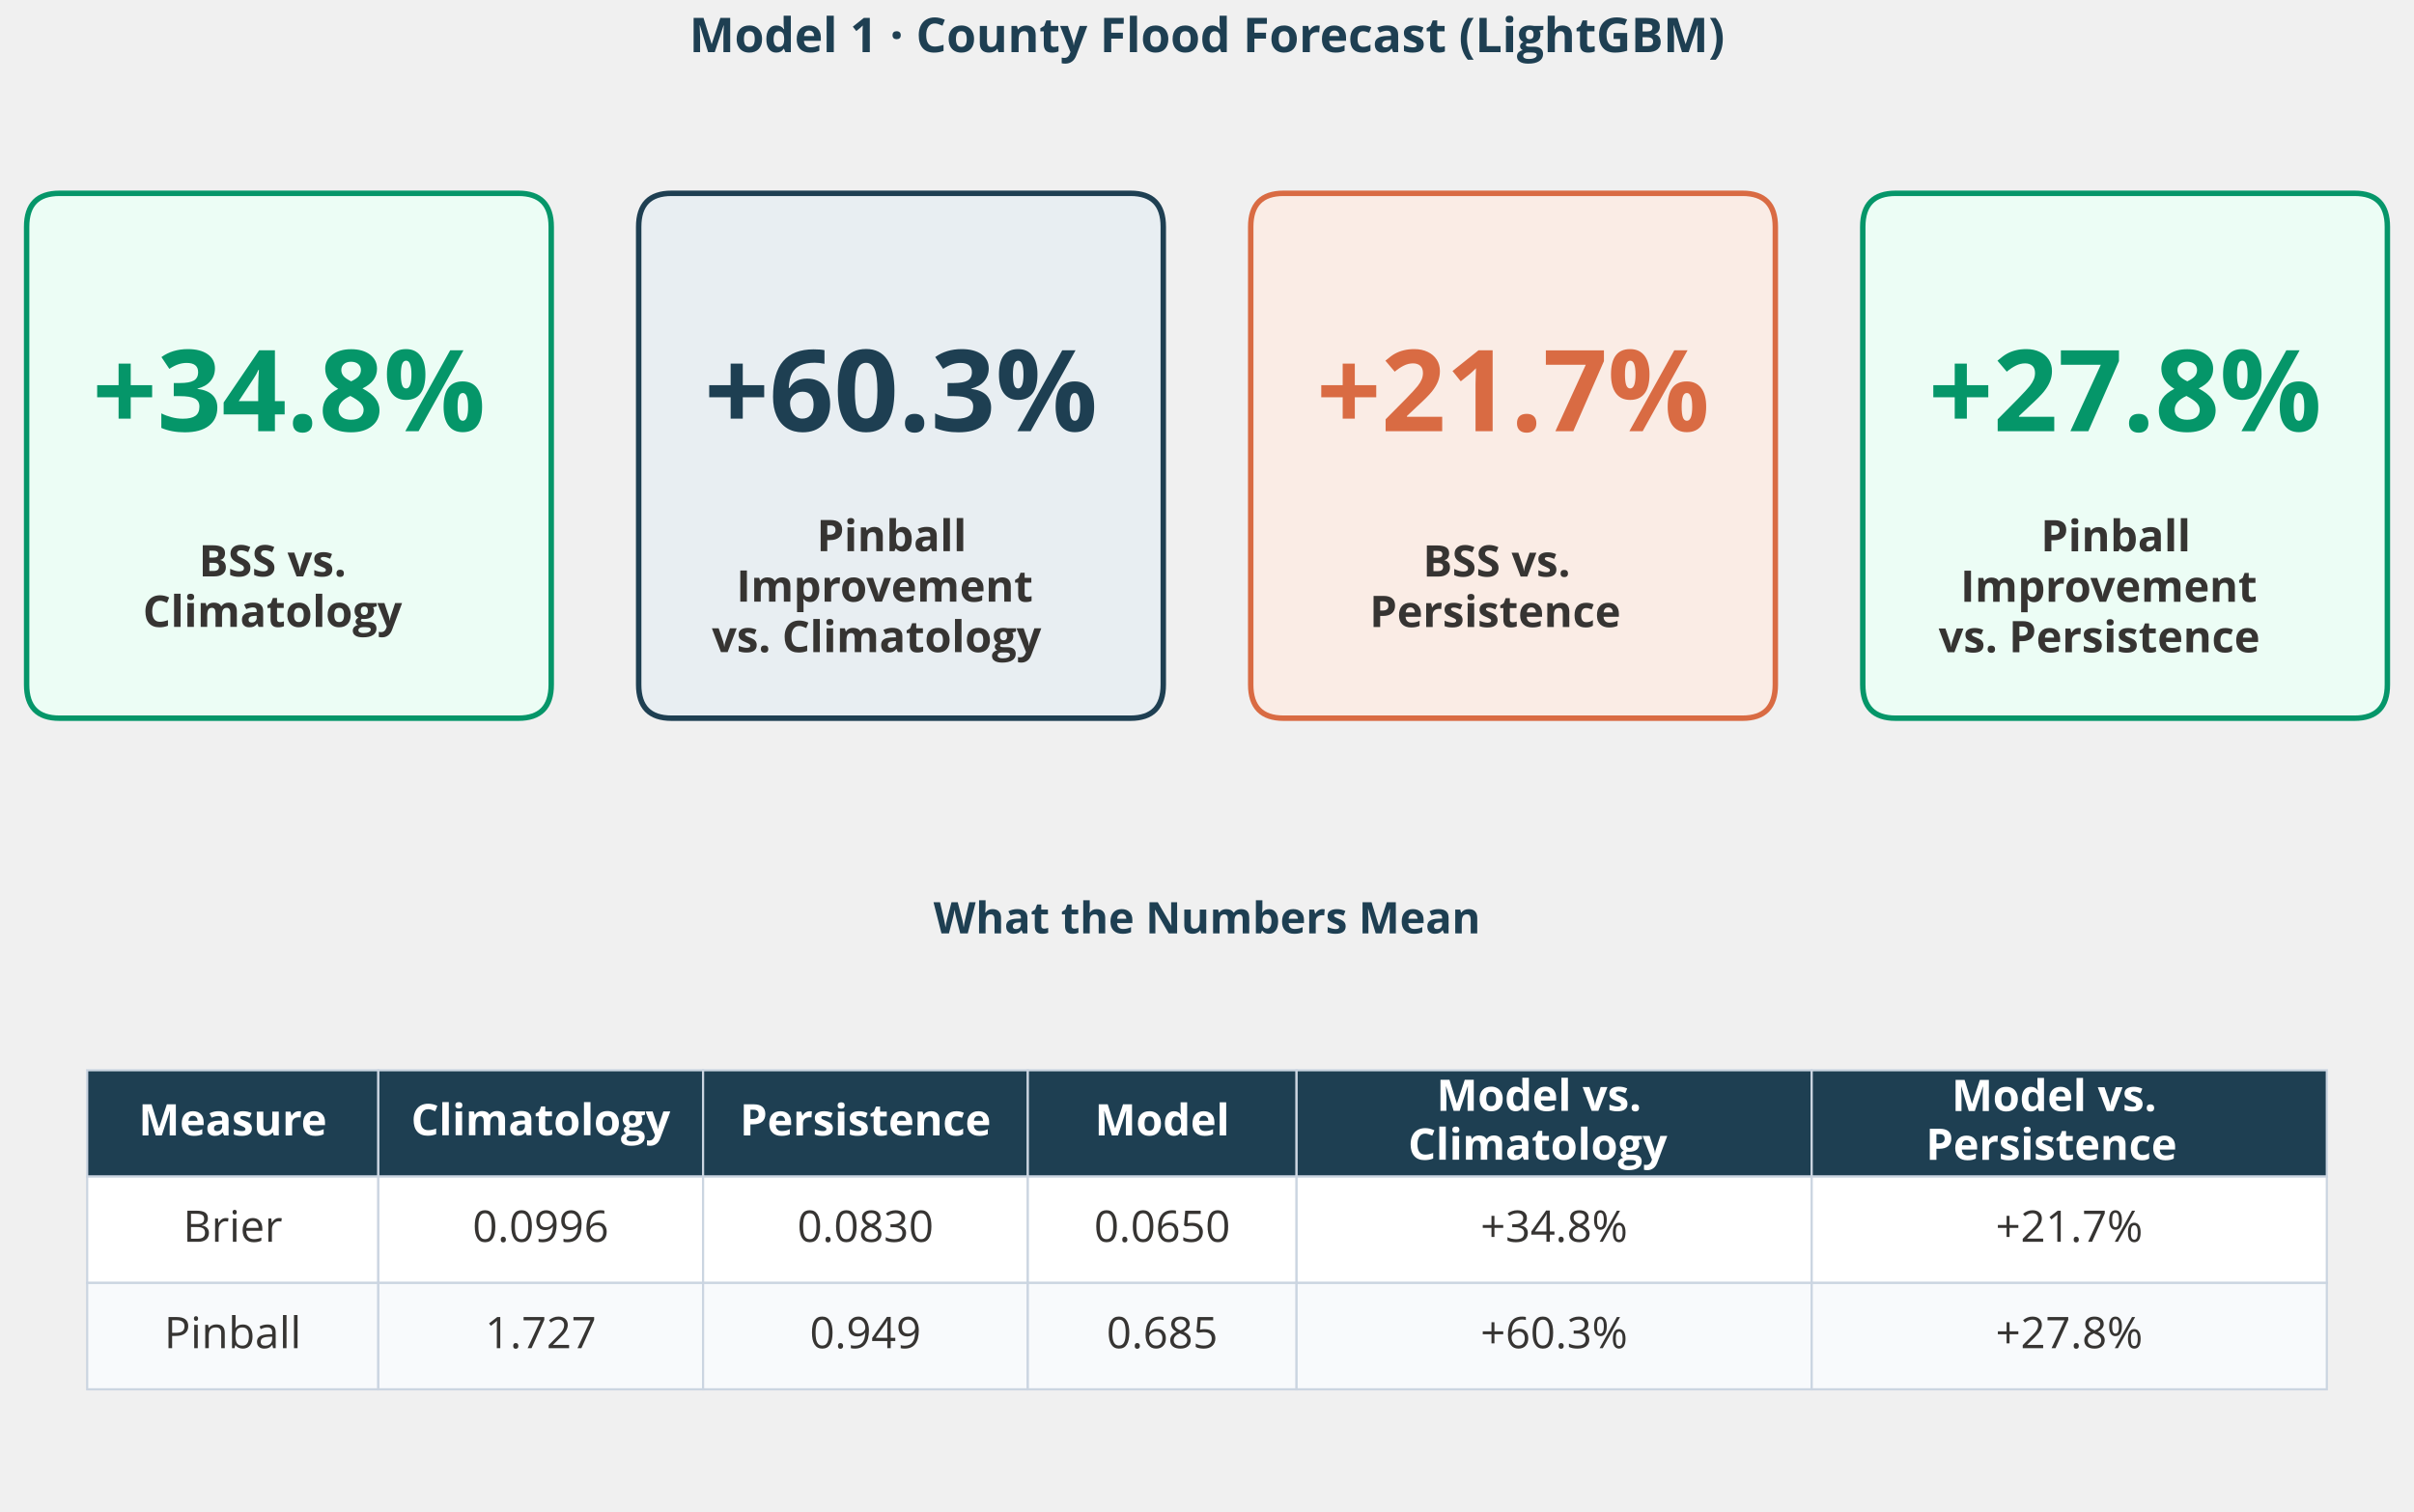
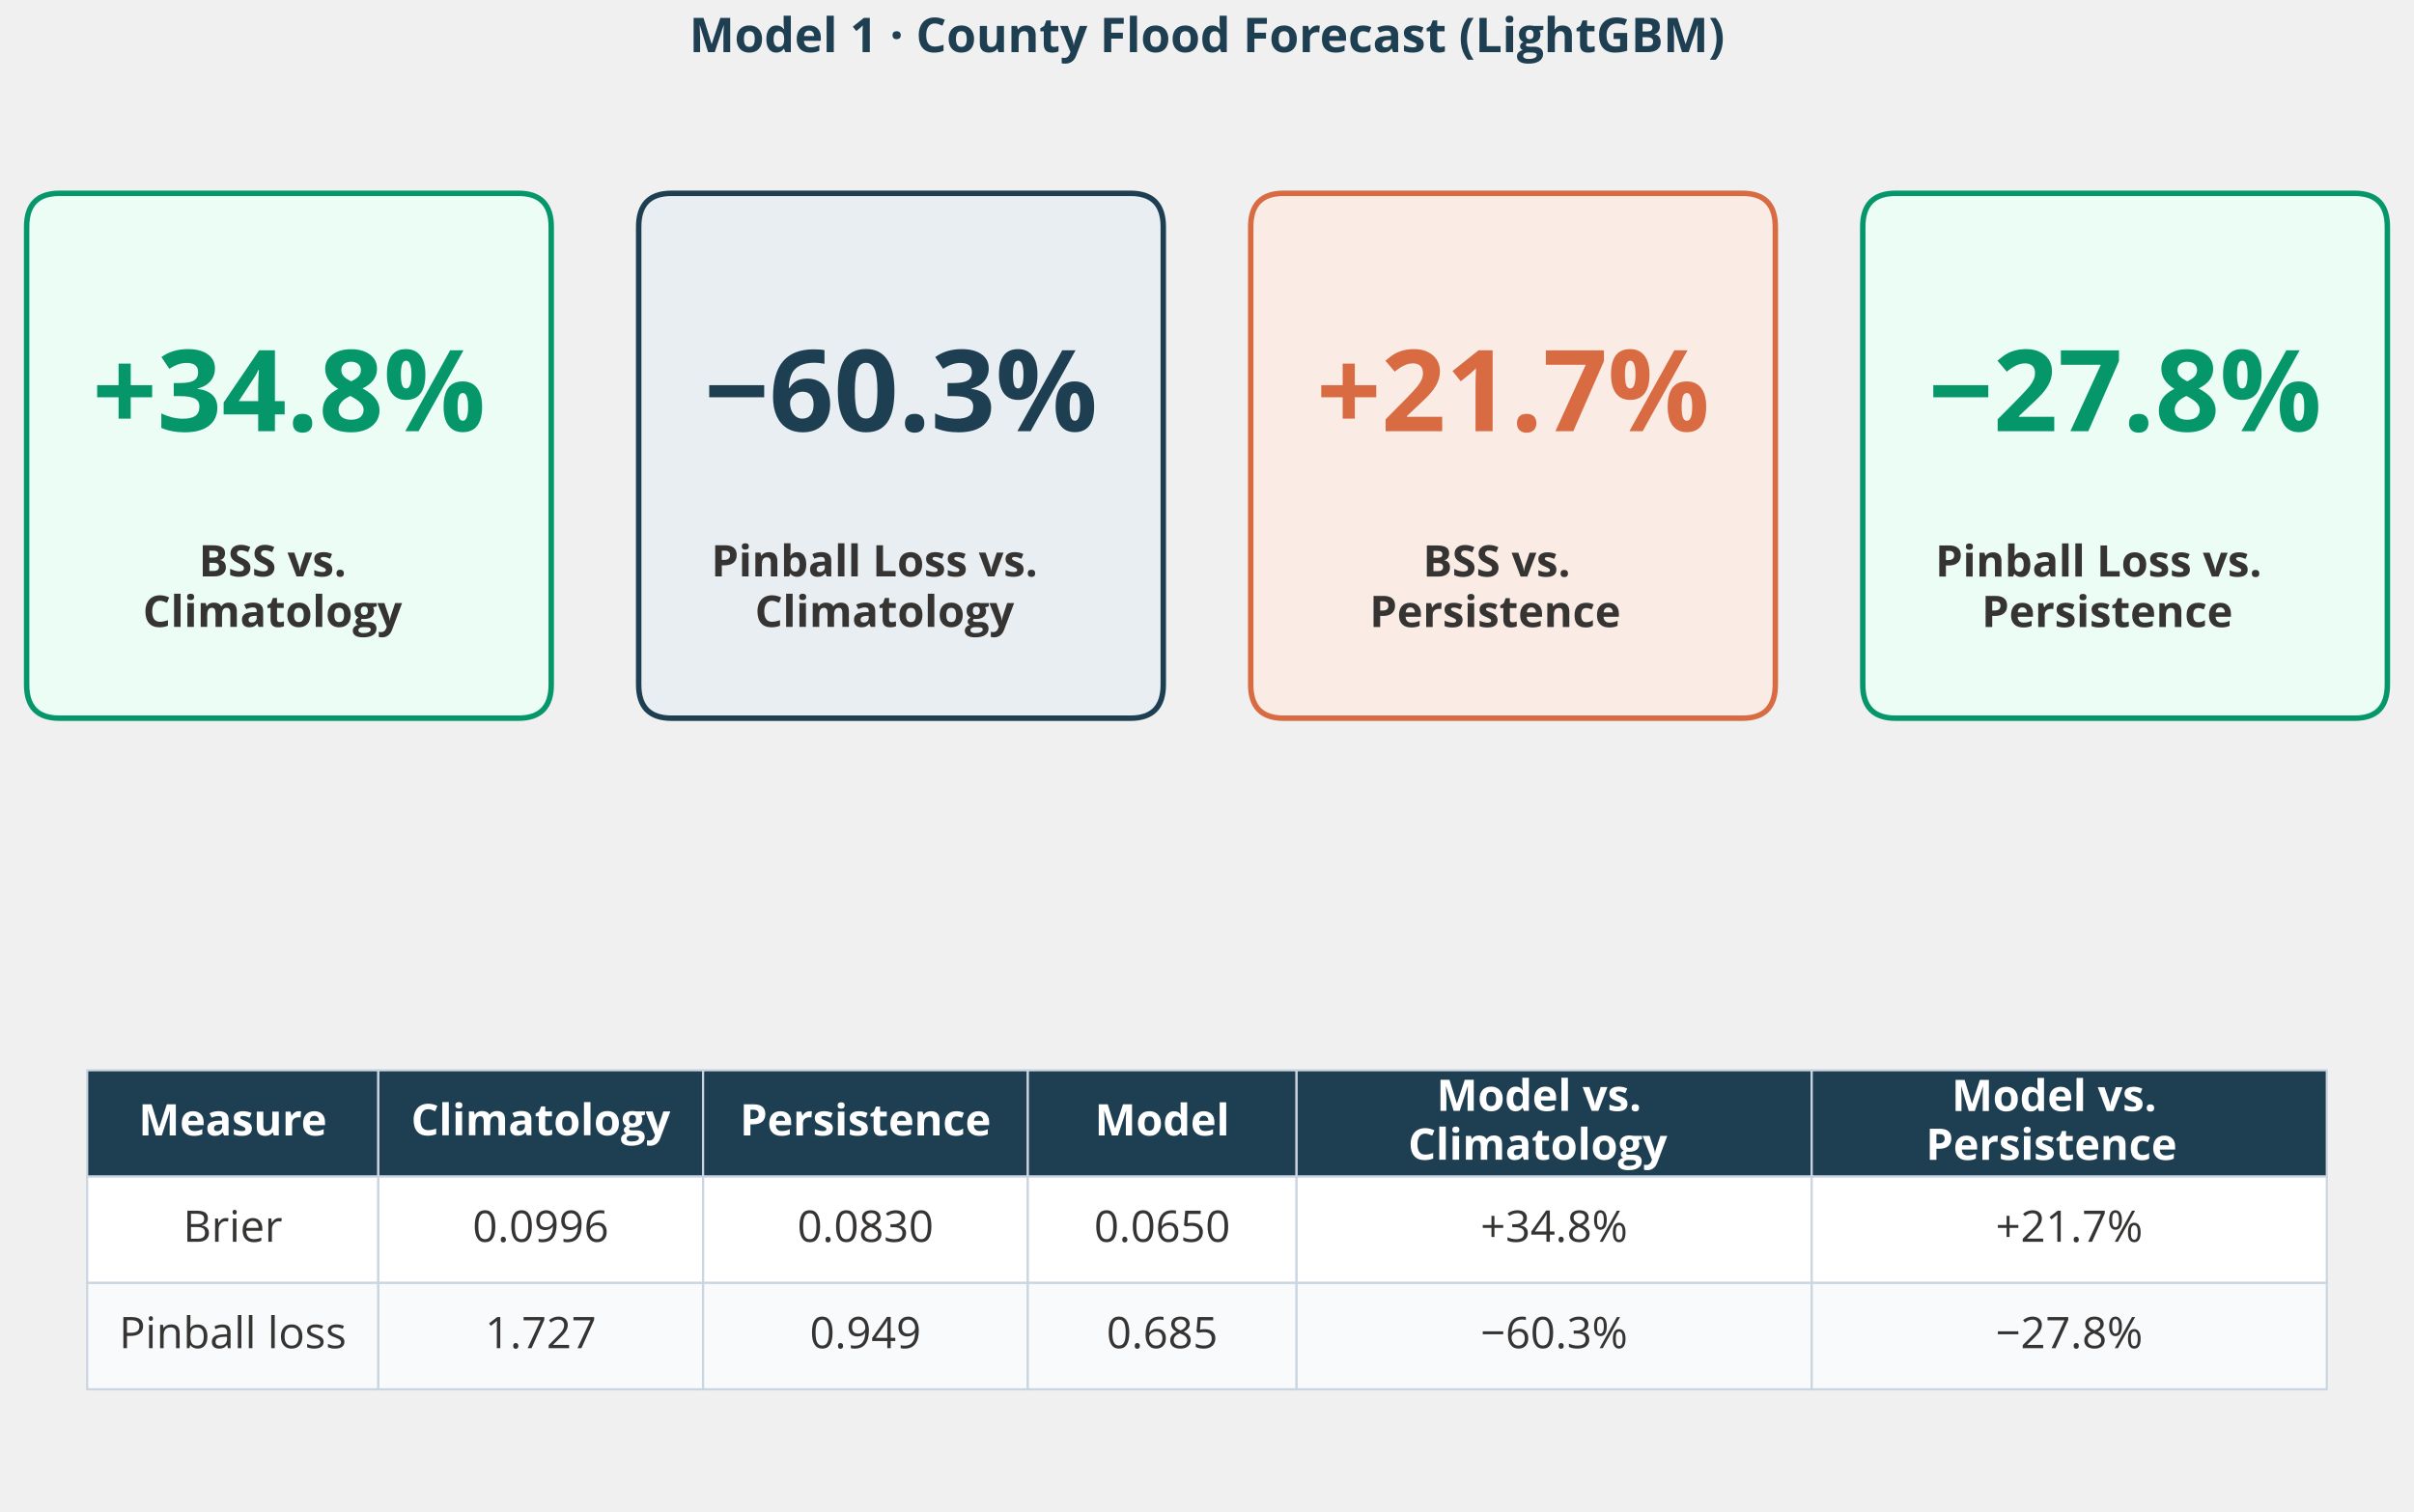
<svg xmlns="http://www.w3.org/2000/svg" width="1107.36pt" height="693.36pt" viewBox="0 0 1107.36 693.36" version="1.1">
  <defs>
    <style type="text/css">*{stroke-linejoin: round; stroke-linecap: butt}</style>
  </defs>
  <g id="figure_1">
    <g id="patch_1">
      <path d="M 0 693.36  L 1107.36 693.36  L 1107.36 0  L 0 0  L 0 693.36  z " style="fill: none; opacity: 0" />
    </g>
    <g id="axes_1">
      <g id="patch_2">
-         <path d="M 27.254 329.48  L 237.825 329.48  Q 252.865 329.48 252.865 314.11  L 252.865 104.055  Q 252.865 88.685 237.825 88.685  L 27.254 88.685  Q 12.214 88.685 12.214 104.055  L 12.214 314.11  Q 12.214 329.48 27.254 329.48  z " clip-path="url(#p2eec0f5990)" style="fill: #ecfdf5; stroke: #059669; stroke-width: 2.5; stroke-linejoin: miter" />
+         <path d="M 27.254 329.48  L 237.825 329.48  Q 252.865 329.48 252.865 314.11  L 252.865 104.055  Q 252.865 88.685 237.825 88.685  L 27.254 88.685  Q 12.214 88.685 12.214 104.055  L 12.214 314.11  Q 12.214 329.48 27.254 329.48  z " clip-path="url(#p8123688d43)" style="fill: #ecfdf5; stroke: #059669; stroke-width: 2.5; stroke-linejoin: miter" />
      </g>
      <g id="text_1">
        <text style="font-weight: 700; font-size: 52px; font-family: 'Open Sans', 'DejaVu Sans', 'Arial', sans-serif; text-anchor: middle; fill: #059669" x="132.539" y="197.815" transform="rotate(-0 132.5394 197.8149)">+34.8%</text>
      </g>
      <g id="text_2">
        <text style="font-weight: 700; font-size: 20px; font-family: 'Open Sans', 'DejaVu Sans', 'Arial', sans-serif; fill: #363432" transform="translate(91.21445 264.4252)">BSS vs.</text>
        <text style="font-weight: 700; font-size: 20px; font-family: 'Open Sans', 'DejaVu Sans', 'Arial', sans-serif; fill: #363432" transform="translate(65.55039 287.5807)">Climatology</text>
      </g>
    </g>
    <g id="axes_2">
      <g id="patch_3">
-         <path d="M 308.015 329.48  L 518.585 329.48  Q 533.626 329.48 533.626 314.11  L 533.626 104.055  Q 533.626 88.685 518.585 88.685  L 308.015 88.685  Q 292.974 88.685 292.974 104.055  L 292.974 314.11  Q 292.974 329.48 308.015 329.48  z " clip-path="url(#peaba86b20e)" style="fill: #e8eef2; stroke: #1e3f52; stroke-width: 2.5; stroke-linejoin: miter" />
+         <path d="M 308.015 329.48  L 518.585 329.48  Q 533.626 329.48 533.626 314.11  L 533.626 104.055  Q 533.626 88.685 518.585 88.685  L 308.015 88.685  Q 292.974 88.685 292.974 104.055  L 292.974 314.11  Q 292.974 329.48 308.015 329.48  z " clip-path="url(#p2a43f4b90a)" style="fill: #e8eef2; stroke: #1e3f52; stroke-width: 2.5; stroke-linejoin: miter" />
      </g>
      <g id="text_3">
-         <text style="font-weight: 700; font-size: 52px; font-family: 'Open Sans', 'DejaVu Sans', 'Arial', sans-serif; text-anchor: middle; fill: #1e3f52" x="413.3" y="197.815" transform="rotate(-0 413.2998 197.8149)">+60.3%</text>
+         <text style="font-weight: 700; font-size: 52px; font-family: 'Open Sans', 'DejaVu Sans', 'Arial', sans-serif; text-anchor: middle; fill: #1e3f52" x="413.3" y="197.815" transform="rotate(-0 413.2998 197.8149)">−60.3%</text>
      </g>
      <g id="text_4">
-         <text style="font-weight: 700; font-size: 20px; font-family: 'Open Sans', 'DejaVu Sans', 'Arial', sans-serif; fill: #363432" transform="translate(374.6608 252.8475)">Pinball</text>
-         <text style="font-weight: 700; font-size: 20px; font-family: 'Open Sans', 'DejaVu Sans', 'Arial', sans-serif; fill: #363432" transform="translate(337.7967 276.0029)">Improvement</text>
-         <text style="font-weight: 700; font-size: 20px; font-family: 'Open Sans', 'DejaVu Sans', 'Arial', sans-serif; fill: #363432" transform="translate(326.5608 299.1584)">vs. Climatology</text>
+         <text style="font-weight: 700; font-size: 20px; font-family: 'Open Sans', 'DejaVu Sans', 'Arial', sans-serif; fill: #363432" transform="translate(326.2842 264.4252)">Pinball Loss vs.</text>
+         <text style="font-weight: 700; font-size: 20px; font-family: 'Open Sans', 'DejaVu Sans', 'Arial', sans-serif; fill: #363432" transform="translate(346.3108 287.5807)">Climatology</text>
      </g>
    </g>
    <g id="axes_3">
      <g id="patch_4">
-         <path d="M 588.775 329.48  L 799.345 329.48  Q 814.386 329.48 814.386 314.11  L 814.386 104.055  Q 814.386 88.685 799.345 88.685  L 588.775 88.685  Q 573.734 88.685 573.734 104.055  L 573.734 314.11  Q 573.734 329.48 588.775 329.48  z " clip-path="url(#pbb0db11c16)" style="fill: #faece5; stroke: #d96b43; stroke-width: 2.5; stroke-linejoin: miter" />
+         <path d="M 588.775 329.48  L 799.345 329.48  Q 814.386 329.48 814.386 314.11  L 814.386 104.055  Q 814.386 88.685 799.345 88.685  L 588.775 88.685  Q 573.734 88.685 573.734 104.055  L 573.734 314.11  Q 573.734 329.48 588.775 329.48  z " clip-path="url(#p37e72fa689)" style="fill: #faece5; stroke: #d96b43; stroke-width: 2.5; stroke-linejoin: miter" />
      </g>
      <g id="text_5">
        <text style="font-weight: 700; font-size: 52px; font-family: 'Open Sans', 'DejaVu Sans', 'Arial', sans-serif; text-anchor: middle; fill: #d96b43" x="694.06" y="197.815" transform="rotate(-0 694.0602 197.8149)">+21.7%</text>
      </g>
      <g id="text_6">
        <text style="font-weight: 700; font-size: 20px; font-family: 'Open Sans', 'DejaVu Sans', 'Arial', sans-serif; fill: #363432" transform="translate(652.7352 264.5033)">BSS vs.</text>
        <text style="font-weight: 700; font-size: 20px; font-family: 'Open Sans', 'DejaVu Sans', 'Arial', sans-serif; fill: #363432" transform="translate(628.293 287.6588)">Persistence</text>
      </g>
    </g>
    <g id="axes_4">
      <g id="patch_5">
-         <path d="M 869.535 329.48  L 1080.106 329.48  Q 1095.146 329.48 1095.146 314.11  L 1095.146 104.055  Q 1095.146 88.685 1080.106 88.685  L 869.535 88.685  Q 854.495 88.685 854.495 104.055  L 854.495 314.11  Q 854.495 329.48 869.535 329.48  z " clip-path="url(#p7343084a53)" style="fill: #ecfdf5; stroke: #059669; stroke-width: 2.5; stroke-linejoin: miter" />
+         <path d="M 869.535 329.48  L 1080.106 329.48  Q 1095.146 329.48 1095.146 314.11  L 1095.146 104.055  Q 1095.146 88.685 1080.106 88.685  L 869.535 88.685  Q 854.495 88.685 854.495 104.055  L 854.495 314.11  Q 854.495 329.48 869.535 329.48  z " clip-path="url(#p4dd29f8f73)" style="fill: #ecfdf5; stroke: #059669; stroke-width: 2.5; stroke-linejoin: miter" />
      </g>
      <g id="text_7">
-         <text style="font-weight: 700; font-size: 52px; font-family: 'Open Sans', 'DejaVu Sans', 'Arial', sans-serif; text-anchor: middle; fill: #059669" x="974.821" y="197.815" transform="rotate(-0 974.8206 197.8149)">+27.8%</text>
+         <text style="font-weight: 700; font-size: 52px; font-family: 'Open Sans', 'DejaVu Sans', 'Arial', sans-serif; text-anchor: middle; fill: #059669" x="974.821" y="197.815" transform="rotate(-0 974.8206 197.8149)">−27.8%</text>
      </g>
      <g id="text_8">
-         <text style="font-weight: 700; font-size: 20px; font-family: 'Open Sans', 'DejaVu Sans', 'Arial', sans-serif; fill: #363432" transform="translate(936.1815 252.9256)">Pinball</text>
-         <text style="font-weight: 700; font-size: 20px; font-family: 'Open Sans', 'DejaVu Sans', 'Arial', sans-serif; fill: #363432" transform="translate(899.3174 276.0811)">Improvement</text>
-         <text style="font-weight: 700; font-size: 20px; font-family: 'Open Sans', 'DejaVu Sans', 'Arial', sans-serif; fill: #363432" transform="translate(889.3034 299.2365)">vs. Persistence</text>
+         <text style="font-weight: 700; font-size: 20px; font-family: 'Open Sans', 'DejaVu Sans', 'Arial', sans-serif; fill: #363432" transform="translate(887.8049 264.5033)">Pinball Loss vs.</text>
+         <text style="font-weight: 700; font-size: 20px; font-family: 'Open Sans', 'DejaVu Sans', 'Arial', sans-serif; fill: #363432" transform="translate(909.0534 287.6588)">Persistence</text>
      </g>
    </g>
    <g id="axes_5">
      <g id="table_1">
        <g id="patch_6">
          <path d="M 39.989 539.78  L 173.549 539.78  L 173.549 490.986  L 39.989 490.986  z " style="fill: #1e3f52; stroke: #cbd5e1; stroke-linejoin: miter" />
        </g>
        <g id="text_9">
          <text style="font-weight: 700; font-size: 20px; font-family: 'Open Sans', 'DejaVu Sans', 'Arial', sans-serif; text-anchor: middle; fill: #ffffff" x="106.769" y="520.902" transform="rotate(-0 106.7687 520.9019)">Measure</text>
        </g>
        <g id="patch_7">
          <path d="M 173.549 539.78  L 322.519 539.78  L 322.519 490.986  L 173.549 490.986  z " style="fill: #1e3f52; stroke: #cbd5e1; stroke-linejoin: miter" />
        </g>
        <g id="text_10">
          <text style="font-weight: 700; font-size: 20px; font-family: 'Open Sans', 'DejaVu Sans', 'Arial', sans-serif; text-anchor: middle; fill: #ffffff" x="248.034" y="520.824" transform="rotate(-0 248.0337 520.8238)">Climatology</text>
        </g>
        <g id="patch_8">
          <path d="M 322.519 539.78  L 471.489 539.78  L 471.489 490.986  L 322.519 490.986  z " style="fill: #1e3f52; stroke: #cbd5e1; stroke-linejoin: miter" />
        </g>
        <g id="text_11">
          <text style="font-weight: 700; font-size: 20px; font-family: 'Open Sans', 'DejaVu Sans', 'Arial', sans-serif; text-anchor: middle; fill: #ffffff" x="397.004" y="520.902" transform="rotate(-0 397.0042 520.9019)">Persistence</text>
        </g>
        <g id="patch_9">
          <path d="M 471.489 539.78  L 594.775 539.78  L 594.775 490.986  L 471.489 490.986  z " style="fill: #1e3f52; stroke: #cbd5e1; stroke-linejoin: miter" />
        </g>
        <g id="text_12">
          <text style="font-weight: 700; font-size: 20px; font-family: 'Open Sans', 'DejaVu Sans', 'Arial', sans-serif; text-anchor: middle; fill: #ffffff" x="533.132" y="520.902" transform="rotate(-0 533.1324 520.9019)">Model</text>
        </g>
        <g id="patch_10">
          <path d="M 594.775 539.78  L 831.073 539.78  L 831.073 490.986  L 594.775 490.986  z " style="fill: #1e3f52; stroke: #cbd5e1; stroke-linejoin: miter" />
        </g>
        <g id="text_13">
          <text style="font-weight: 700; font-size: 20px; font-family: 'Open Sans', 'DejaVu Sans', 'Arial', sans-serif; fill: #ffffff" transform="translate(658.9836 509.626)">Model vs.</text>
          <text style="font-weight: 700; font-size: 20px; font-family: 'Open Sans', 'DejaVu Sans', 'Arial', sans-serif; fill: #ffffff" transform="translate(645.9352 532.0216)">Climatology</text>
        </g>
        <g id="patch_11">
          <path d="M 831.073 539.78  L 1067.371 539.78  L 1067.371 490.986  L 831.073 490.986  z " style="fill: #1e3f52; stroke: #cbd5e1; stroke-linejoin: miter" />
        </g>
        <g id="text_14">
          <text style="font-weight: 700; font-size: 20px; font-family: 'Open Sans', 'DejaVu Sans', 'Arial', sans-serif; fill: #ffffff" transform="translate(895.2816 509.7041)">Model vs.</text>
          <text style="font-weight: 700; font-size: 20px; font-family: 'Open Sans', 'DejaVu Sans', 'Arial', sans-serif; fill: #ffffff" transform="translate(883.455 532.0997)">Persistence</text>
        </g>
        <g id="patch_12">
          <path d="M 39.989 588.573  L 173.549 588.573  L 173.549 539.78  L 39.989 539.78  z " style="fill: #ffffff; stroke: #cbd5e1; stroke-linejoin: miter" />
        </g>
        <g id="text_15">
          <text style="font-size: 20px; font-family: 'Open Sans', 'DejaVu Sans', 'Arial', sans-serif; text-anchor: middle; fill: #363432" x="106.769" y="569.695" transform="rotate(-0 106.7687 569.6953)">Brier</text>
        </g>
        <g id="patch_13">
          <path d="M 173.549 588.573  L 322.519 588.573  L 322.519 539.78  L 173.549 539.78  z " style="fill: #ffffff; stroke: #cbd5e1; stroke-linejoin: miter" />
        </g>
        <g id="text_16">
          <text style="font-size: 20px; font-family: 'Open Sans', 'DejaVu Sans', 'Arial', sans-serif; text-anchor: middle; fill: #363432" x="248.034" y="569.695" transform="rotate(-0 248.0337 569.6953)">0.0996</text>
        </g>
        <g id="patch_14">
          <path d="M 322.519 588.573  L 471.489 588.573  L 471.489 539.78  L 322.519 539.78  z " style="fill: #ffffff; stroke: #cbd5e1; stroke-linejoin: miter" />
        </g>
        <g id="text_17">
          <text style="font-size: 20px; font-family: 'Open Sans', 'DejaVu Sans', 'Arial', sans-serif; text-anchor: middle; fill: #363432" x="397.004" y="569.695" transform="rotate(-0 397.0042 569.6953)">0.0830</text>
        </g>
        <g id="patch_15">
          <path d="M 471.489 588.573  L 594.775 588.573  L 594.775 539.78  L 471.489 539.78  z " style="fill: #ffffff; stroke: #cbd5e1; stroke-linejoin: miter" />
        </g>
        <g id="text_18">
          <text style="font-size: 20px; font-family: 'Open Sans', 'DejaVu Sans', 'Arial', sans-serif; text-anchor: middle; fill: #363432" x="533.132" y="569.695" transform="rotate(-0 533.1324 569.6953)">0.0650</text>
        </g>
        <g id="patch_16">
          <path d="M 594.775 588.573  L 831.073 588.573  L 831.073 539.78  L 594.775 539.78  z " style="fill: #ffffff; stroke: #cbd5e1; stroke-linejoin: miter" />
        </g>
        <g id="text_19">
          <text style="font-size: 20px; font-family: 'Open Sans', 'DejaVu Sans', 'Arial', sans-serif; text-anchor: middle; fill: #363432" x="712.924" y="569.695" transform="rotate(-0 712.9243 569.6953)">+34.8%</text>
        </g>
        <g id="patch_17">
          <path d="M 831.073 588.573  L 1067.371 588.573  L 1067.371 539.78  L 831.073 539.78  z " style="fill: #ffffff; stroke: #cbd5e1; stroke-linejoin: miter" />
        </g>
        <g id="text_20">
          <text style="font-size: 20px; font-family: 'Open Sans', 'DejaVu Sans', 'Arial', sans-serif; text-anchor: middle; fill: #363432" x="949.222" y="569.695" transform="rotate(-0 949.2222 569.6953)">+21.7%</text>
        </g>
        <g id="patch_18">
          <path d="M 39.989 637.367  L 173.549 637.367  L 173.549 588.573  L 39.989 588.573  z " style="fill: #f8fafc; stroke: #cbd5e1; stroke-linejoin: miter" />
        </g>
        <g id="text_21">
-           <text style="font-size: 20px; font-family: 'Open Sans', 'DejaVu Sans', 'Arial', sans-serif; text-anchor: middle; fill: #363432" x="106.769" y="618.489" transform="rotate(-0 106.7687 618.4887)">Pinball</text>
+           <text style="font-size: 20px; font-family: 'Open Sans', 'DejaVu Sans', 'Arial', sans-serif; text-anchor: middle; fill: #363432" x="106.769" y="618.489" transform="rotate(-0 106.7687 618.4887)">Pinball loss</text>
        </g>
        <g id="patch_19">
          <path d="M 173.549 637.367  L 322.519 637.367  L 322.519 588.573  L 173.549 588.573  z " style="fill: #f8fafc; stroke: #cbd5e1; stroke-linejoin: miter" />
        </g>
        <g id="text_22">
          <text style="font-size: 20px; font-family: 'Open Sans', 'DejaVu Sans', 'Arial', sans-serif; text-anchor: middle; fill: #363432" x="248.034" y="618.489" transform="rotate(-0 248.0337 618.4887)">1.727</text>
        </g>
        <g id="patch_20">
          <path d="M 322.519 637.367  L 471.489 637.367  L 471.489 588.573  L 322.519 588.573  z " style="fill: #f8fafc; stroke: #cbd5e1; stroke-linejoin: miter" />
        </g>
        <g id="text_23">
          <text style="font-size: 20px; font-family: 'Open Sans', 'DejaVu Sans', 'Arial', sans-serif; text-anchor: middle; fill: #363432" x="397.004" y="618.489" transform="rotate(-0 397.0042 618.4887)">0.949</text>
        </g>
        <g id="patch_21">
          <path d="M 471.489 637.367  L 594.775 637.367  L 594.775 588.573  L 471.489 588.573  z " style="fill: #f8fafc; stroke: #cbd5e1; stroke-linejoin: miter" />
        </g>
        <g id="text_24">
          <text style="font-size: 20px; font-family: 'Open Sans', 'DejaVu Sans', 'Arial', sans-serif; text-anchor: middle; fill: #363432" x="533.132" y="618.489" transform="rotate(-0 533.1324 618.4887)">0.685</text>
        </g>
        <g id="patch_22">
          <path d="M 594.775 637.367  L 831.073 637.367  L 831.073 588.573  L 594.775 588.573  z " style="fill: #f8fafc; stroke: #cbd5e1; stroke-linejoin: miter" />
        </g>
        <g id="text_25">
-           <text style="font-size: 20px; font-family: 'Open Sans', 'DejaVu Sans', 'Arial', sans-serif; text-anchor: middle; fill: #363432" x="712.924" y="618.489" transform="rotate(-0 712.9243 618.4887)">+60.3%</text>
+           <text style="font-size: 20px; font-family: 'Open Sans', 'DejaVu Sans', 'Arial', sans-serif; text-anchor: middle; fill: #363432" x="712.924" y="618.489" transform="rotate(-0 712.9243 618.4887)">−60.3%</text>
        </g>
        <g id="patch_23">
          <path d="M 831.073 637.367  L 1067.371 637.367  L 1067.371 588.573  L 831.073 588.573  z " style="fill: #f8fafc; stroke: #cbd5e1; stroke-linejoin: miter" />
        </g>
        <g id="text_26">
-           <text style="font-size: 20px; font-family: 'Open Sans', 'DejaVu Sans', 'Arial', sans-serif; text-anchor: middle; fill: #363432" x="949.222" y="618.489" transform="rotate(-0 949.2222 618.4887)">+27.8%</text>
+           <text style="font-size: 20px; font-family: 'Open Sans', 'DejaVu Sans', 'Arial', sans-serif; text-anchor: middle; fill: #363432" x="949.222" y="618.489" transform="rotate(-0 949.2222 618.4887)">−27.8%</text>
        </g>
      </g>
-       <g id="text_27">
-         <text style="font-weight: 700; font-size: 20px; font-family: 'Open Sans', 'DejaVu Sans', 'Arial', sans-serif; text-anchor: middle; fill: #1e3f52" x="553.68" y="428.193" transform="rotate(-0 553.68 428.1931)">What the Numbers Mean</text>
-       </g>
    </g>
-     <g id="text_28">
+     <g id="text_27">
      <text style="font-weight: 700; font-size: 22px; font-family: 'Open Sans', 'DejaVu Sans', 'Arial', sans-serif; text-anchor: middle; fill: #1e3f52" x="553.68" y="23.917" transform="rotate(-0 553.68 23.91656)">Model 1 · County Flood Forecast (LightGBM)</text>
    </g>
  </g>
  <defs>
-     <clipPath id="p2eec0f5990">
+     <clipPath id="p8123688d43">
      <rect x="7.2" y="81" width="250.679" height="256.165" />
    </clipPath>
-     <clipPath id="peaba86b20e">
+     <clipPath id="p2a43f4b90a">
      <rect x="287.96" y="81" width="250.679" height="256.165" />
    </clipPath>
-     <clipPath id="pbb0db11c16">
+     <clipPath id="p37e72fa689">
      <rect x="568.721" y="81" width="250.679" height="256.165" />
    </clipPath>
-     <clipPath id="p7343084a53">
+     <clipPath id="p4dd29f8f73">
      <rect x="849.481" y="81" width="250.679" height="256.165" />
    </clipPath>
  </defs>
</svg>
